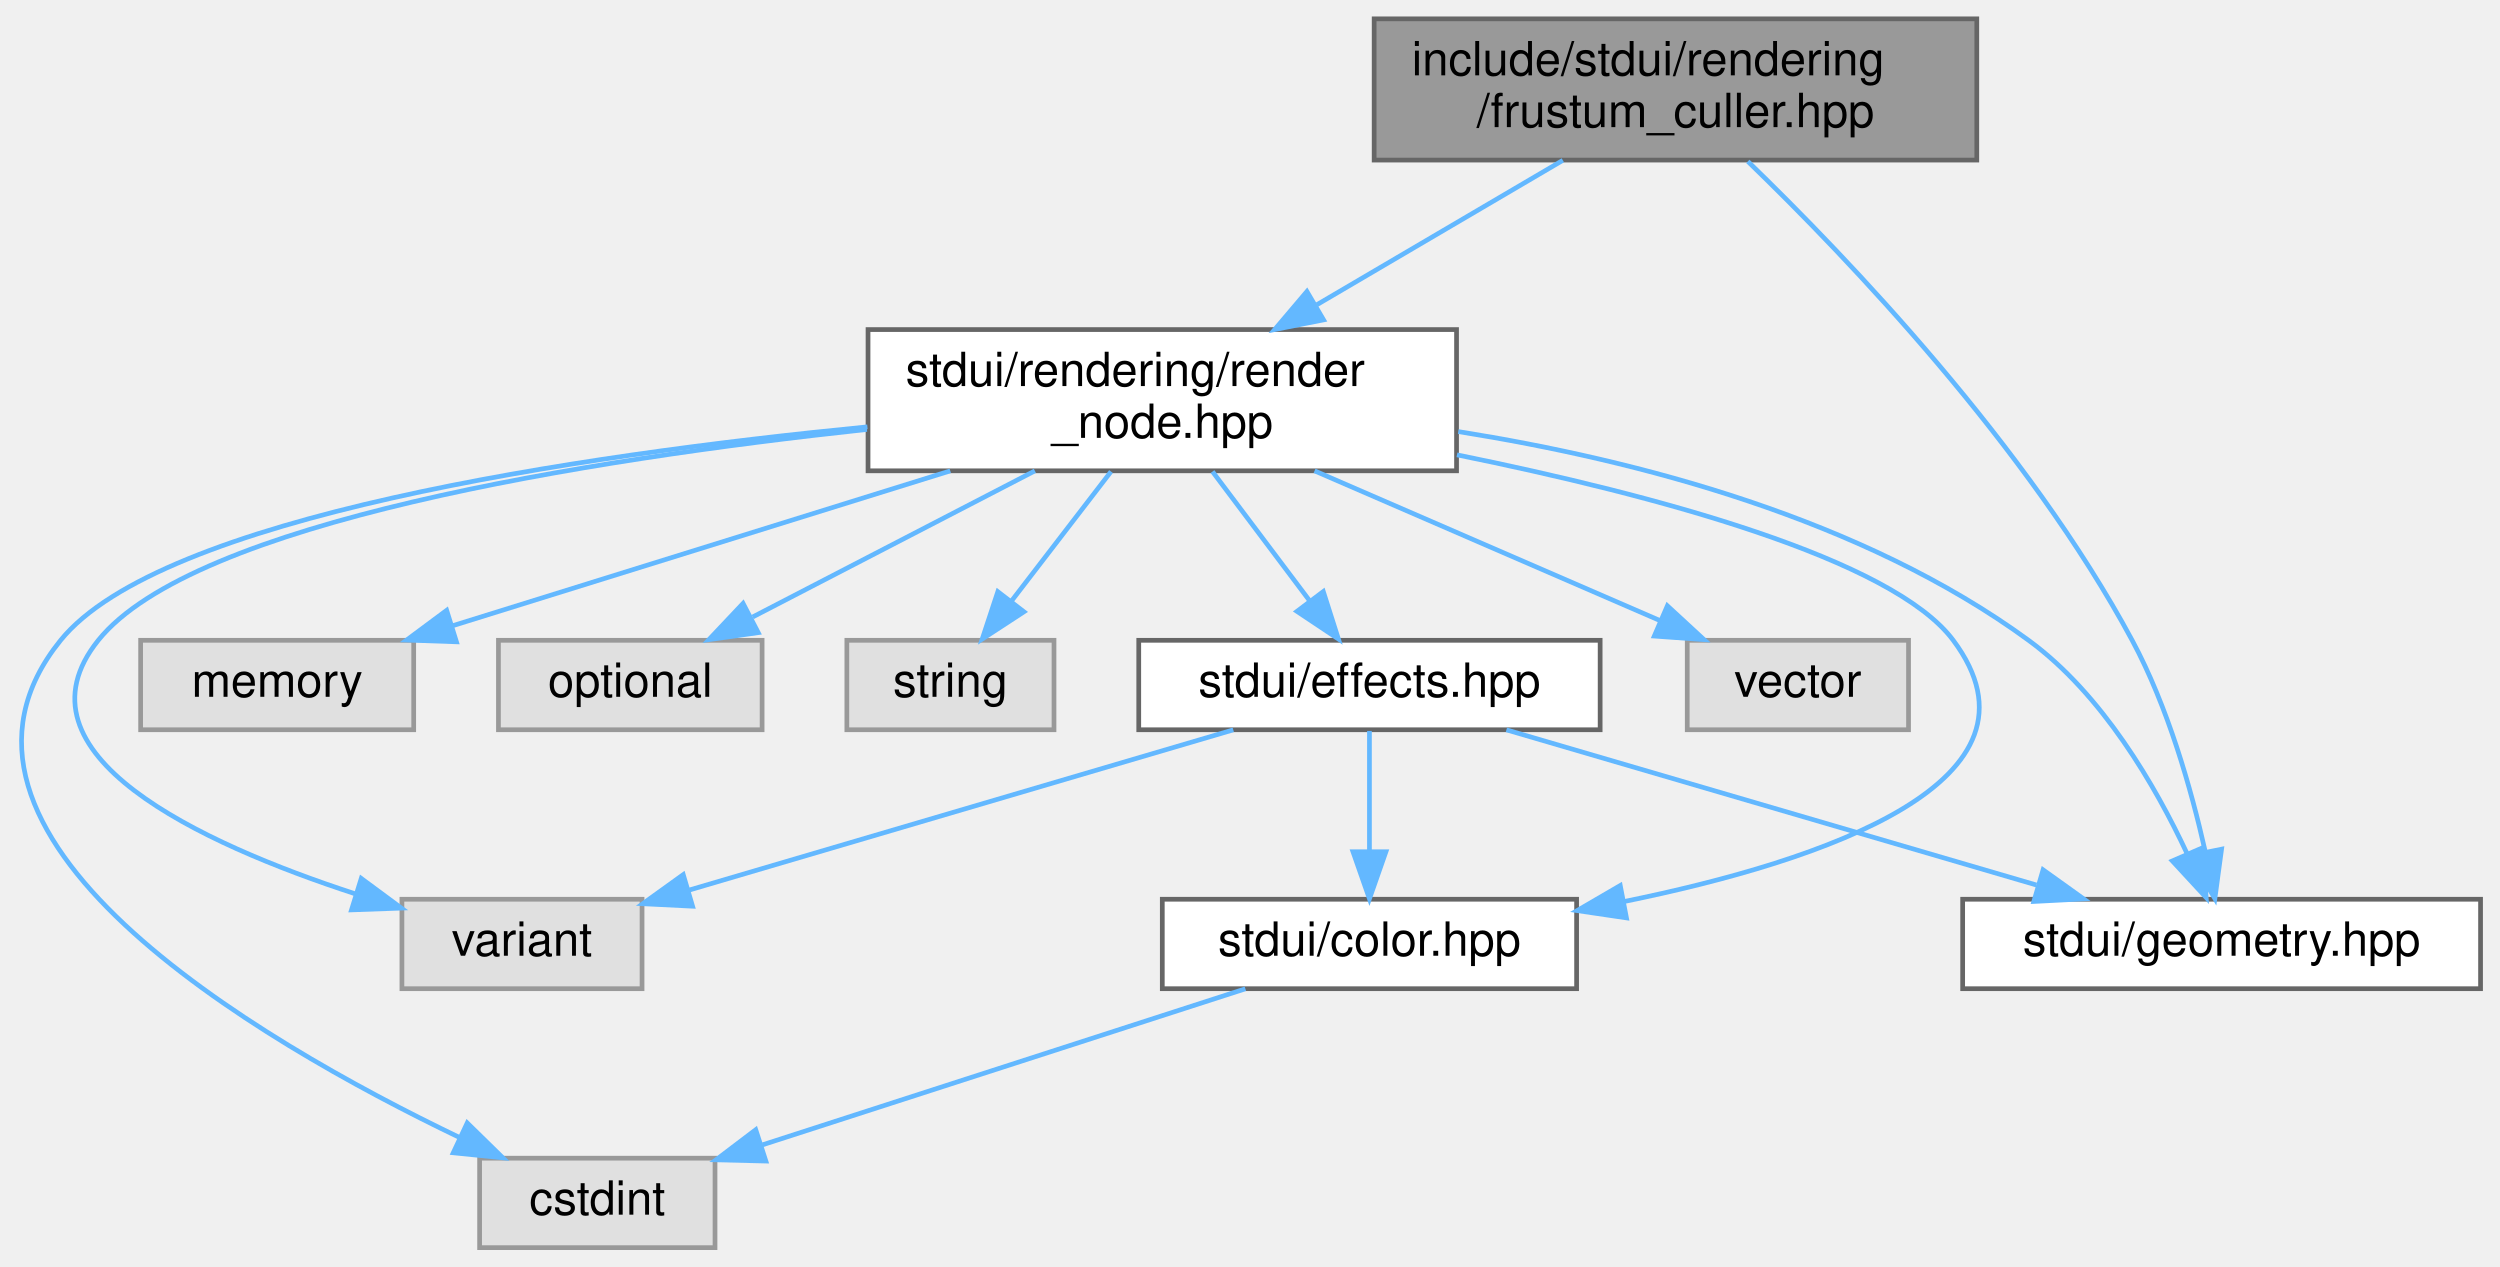
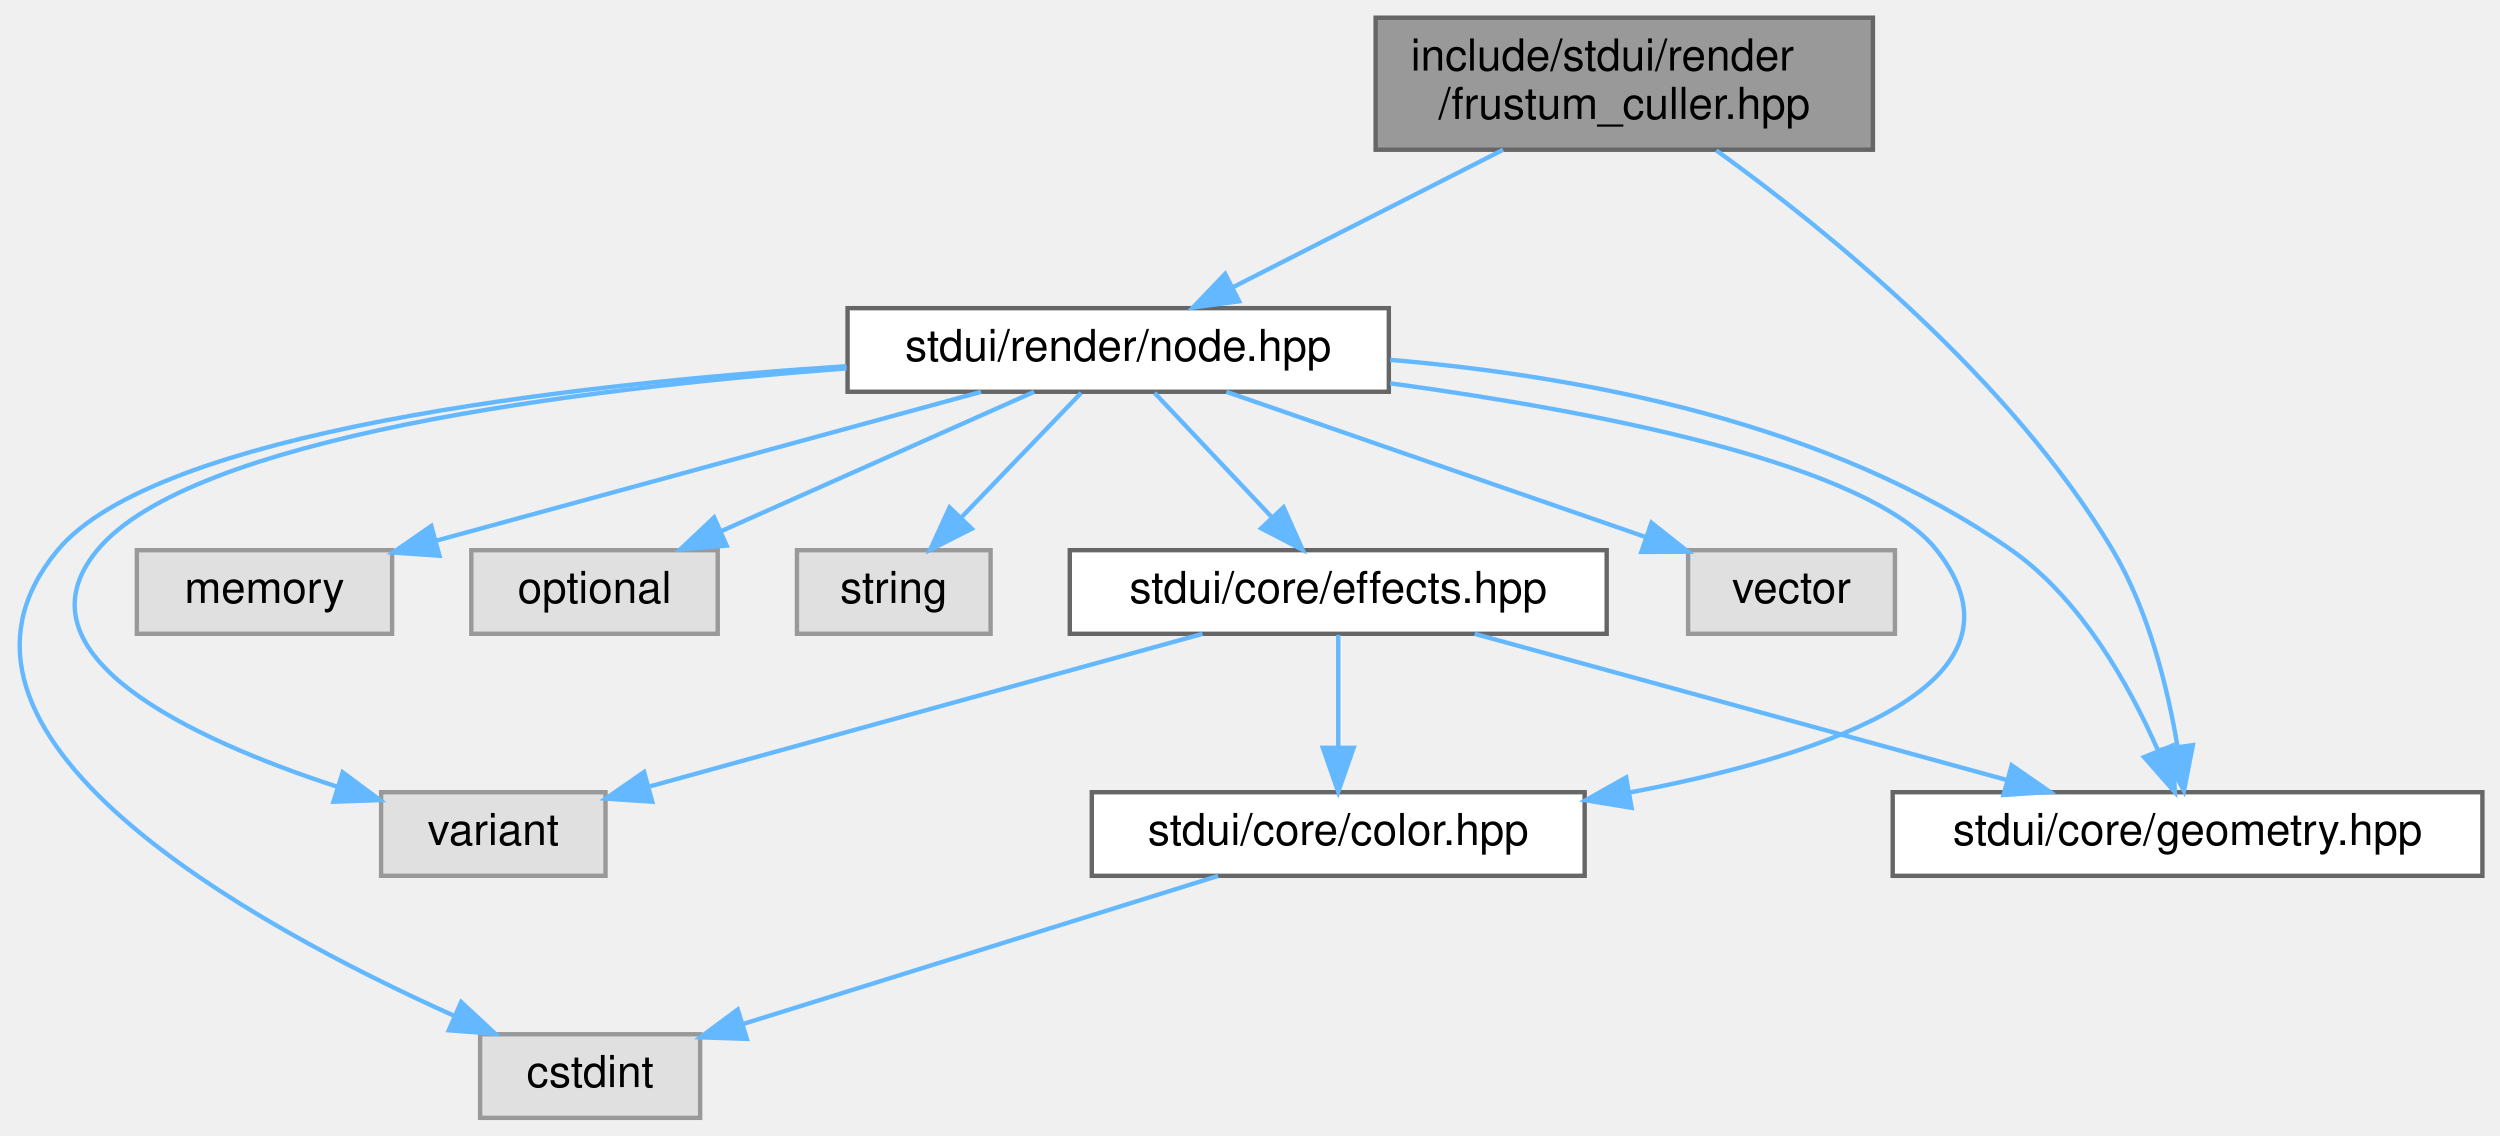
- <svg xmlns="http://www.w3.org/2000/svg" xmlns:xlink="http://www.w3.org/1999/xlink" width="531pt" height="269pt" viewBox="0.00 0.00 530.74 269.00">
-   <g id="graph0" class="graph" transform="scale(1 1) rotate(0) translate(4 265)">
+ <svg xmlns="http://www.w3.org/2000/svg" xmlns:xlink="http://www.w3.org/1999/xlink" width="568pt" height="258pt" viewBox="0.00 0.00 568.10 258.00">
+   <g id="graph0" class="graph" transform="scale(1 1) rotate(0) translate(4 254)">
    <g id="Node000001" class="node">
      <g id="a_Node000001">
        <a xlink:title=" ">
-           <polygon fill="#999999" stroke="#666666" points="415.74,-261 287.74,-261 287.74,-231 415.74,-231 415.74,-261" />
-           <text text-anchor="start" x="295.74" y="-249" font-family="Helvetica,sans-Serif" font-size="10.00">include/stdui/rendering</text>
-           <text text-anchor="middle" x="351.74" y="-238" font-family="Helvetica,sans-Serif" font-size="10.00">/frustum_culler.hpp</text>
+           <polygon fill="#999999" stroke="#666666" points="421.6,-250 308.6,-250 308.6,-220 421.6,-220 421.6,-250" />
+           <text text-anchor="start" x="316.6" y="-238" font-family="Helvetica,sans-Serif" font-size="10.00">include/stdui/render</text>
+           <text text-anchor="middle" x="365.1" y="-227" font-family="Helvetica,sans-Serif" font-size="10.00">/frustum_culler.hpp</text>
        </a>
      </g>
    </g>
    <g id="Node000002" class="node">
      <g id="a_Node000002">
        <a xlink:href="geometry_8hpp.html" target="_top" xlink:title=" ">
-           <polygon fill="white" stroke="#666666" points="522.74,-74 412.74,-74 412.74,-55 522.74,-55 522.74,-74" />
-           <text text-anchor="middle" x="467.74" y="-62" font-family="Helvetica,sans-Serif" font-size="10.00">stdui/geometry.hpp</text>
+           <polygon fill="white" stroke="#666666" points="560.1,-74 426.1,-74 426.1,-55 560.1,-55 560.1,-74" />
+           <text text-anchor="middle" x="493.1" y="-62" font-family="Helvetica,sans-Serif" font-size="10.00">stdui/core/geometry.hpp</text>
        </a>
      </g>
    </g>
    <g id="edge1_Node000001_Node000002" class="edge">
      <g id="a_edge1_Node000001_Node000002">
        <a xlink:title=" ">
-           <path fill="none" stroke="#63b8ff" d="M367.11,-230.72C388.36,-210.16 426.61,-170.15 448.74,-129 456.33,-114.89 461.29,-97.35 464.23,-84.28" />
-           <polygon fill="#63b8ff" stroke="#63b8ff" points="467.73,-84.64 466.31,-74.14 460.87,-83.24 467.73,-84.64" />
+           <path fill="none" stroke="#63b8ff" d="M386.01,-219.85C411.16,-201.73 452.88,-167.97 476.1,-129 484.23,-115.35 488.55,-97.77 490.79,-84.57" />
+           <polygon fill="#63b8ff" stroke="#63b8ff" points="494.31,-84.7 492.28,-74.3 487.38,-83.7 494.31,-84.7" />
        </a>
      </g>
    </g>
    <g id="Node000003" class="node">
      <g id="a_Node000003">
-         <a xlink:href="render__node_8hpp.html" target="_top" xlink:title=" ">
-           <polygon fill="white" stroke="#666666" points="305.24,-195 180.24,-195 180.24,-165 305.24,-165 305.24,-195" />
-           <text text-anchor="start" x="188.24" y="-183" font-family="Helvetica,sans-Serif" font-size="10.00">stdui/rendering/render</text>
-           <text text-anchor="middle" x="242.74" y="-172" font-family="Helvetica,sans-Serif" font-size="10.00">_node.hpp</text>
+         <a xlink:href="node_8hpp.html" target="_top" xlink:title=" ">
+           <polygon fill="white" stroke="#666666" points="311.6,-184 188.6,-184 188.6,-165 311.6,-165 311.6,-184" />
+           <text text-anchor="middle" x="250.1" y="-172" font-family="Helvetica,sans-Serif" font-size="10.00">stdui/render/node.hpp</text>
        </a>
      </g>
    </g>
    <g id="edge2_Node000001_Node000003" class="edge">
      <g id="a_edge2_Node000001_Node000003">
        <a xlink:title=" ">
-           <path fill="none" stroke="#63b8ff" d="M327.82,-230.95C312.49,-221.95 292.38,-210.14 275.56,-200.27" />
-           <polygon fill="#63b8ff" stroke="#63b8ff" points="277,-197.06 266.61,-195.01 273.46,-203.09 277,-197.06" />
+           <path fill="none" stroke="#63b8ff" d="M337.56,-219.99C318.88,-210.49 294.36,-198.02 276.04,-188.69" />
+           <polygon fill="#63b8ff" stroke="#63b8ff" points="277.58,-185.55 267.08,-184.14 274.41,-191.79 277.58,-185.55" />
        </a>
      </g>
    </g>
    <g id="edge15_Node000003_Node000002" class="edge">
      <g id="a_edge15_Node000003_Node000002">
        <a xlink:title=" ">
-           <path fill="none" stroke="#63b8ff" d="M305.61,-173.33C343.66,-167.28 391.47,-154.79 426.74,-129 442.43,-117.53 453.68,-98.09 460.39,-83.73" />
-           <polygon fill="#63b8ff" stroke="#63b8ff" points="463.68,-84.93 464.46,-74.36 457.27,-82.14 463.68,-84.93" />
+           <path fill="none" stroke="#63b8ff" d="M311.91,-172.25C354.93,-168.62 411.76,-158.03 453.1,-129 469.06,-117.79 480.03,-97.98 486.39,-83.46" />
+           <polygon fill="#63b8ff" stroke="#63b8ff" points="489.7,-84.61 490.21,-74.02 483.22,-81.98 489.7,-84.61" />
        </a>
      </g>
    </g>
    <g id="Node000004" class="node">
      <g id="a_Node000004">
        <a xlink:title=" ">
-           <polygon fill="#e0e0e0" stroke="#999999" points="147.74,-19 97.74,-19 97.74,0 147.74,0 147.74,-19" />
-           <text text-anchor="middle" x="122.74" y="-7" font-family="Helvetica,sans-Serif" font-size="10.00">cstdint</text>
+           <polygon fill="#e0e0e0" stroke="#999999" points="155.1,-19 105.1,-19 105.1,0 155.1,0 155.1,-19" />
+           <text text-anchor="middle" x="130.1" y="-7" font-family="Helvetica,sans-Serif" font-size="10.00">cstdint</text>
        </a>
      </g>
    </g>
    <g id="edge3_Node000003_Node000004" class="edge">
      <g id="a_edge3_Node000003_Node000004">
        <a xlink:title=" ">
-           <path fill="none" stroke="#63b8ff" d="M180.11,-174.34C118.26,-168.28 29.94,-155.2 8.74,-129 -24.46,-87.95 49.8,-44.37 93.59,-23.34" />
-           <polygon fill="#63b8ff" stroke="#63b8ff" points="95.11,-26.49 102.68,-19.08 92.14,-20.15 95.11,-26.49" />
+           <path fill="none" stroke="#63b8ff" d="M188.33,-170.82C124.61,-166.6 31.49,-155.9 9.1,-129 -25.67,-87.22 52.86,-43.99 99.2,-23.19" />
+           <polygon fill="#63b8ff" stroke="#63b8ff" points="100.79,-26.32 108.55,-19.1 97.98,-19.9 100.79,-26.32" />
        </a>
      </g>
    </g>
    <g id="Node000005" class="node">
      <g id="a_Node000005">
        <a xlink:title=" ">
-           <polygon fill="#e0e0e0" stroke="#999999" points="83.74,-129 25.74,-129 25.74,-110 83.74,-110 83.74,-129" />
-           <text text-anchor="middle" x="54.74" y="-117" font-family="Helvetica,sans-Serif" font-size="10.00">memory</text>
+           <polygon fill="#e0e0e0" stroke="#999999" points="85.1,-129 27.1,-129 27.1,-110 85.1,-110 85.1,-129" />
+           <text text-anchor="middle" x="56.1" y="-117" font-family="Helvetica,sans-Serif" font-size="10.00">memory</text>
        </a>
      </g>
    </g>
    <g id="edge4_Node000003_Node000005" class="edge">
      <g id="a_edge4_Node000003_Node000005">
        <a xlink:title=" ">
-           <path fill="none" stroke="#63b8ff" d="M197.71,-164.99C165.41,-154.94 122.4,-141.55 92.02,-132.1" />
-           <polygon fill="#63b8ff" stroke="#63b8ff" points="92.82,-128.68 82.23,-129.05 90.74,-135.37 92.82,-128.68" />
+           <path fill="none" stroke="#63b8ff" d="M218.93,-164.98C185.25,-155.78 131.53,-141.11 95.08,-131.15" />
+           <polygon fill="#63b8ff" stroke="#63b8ff" points="95.86,-127.73 85.29,-128.47 94.01,-134.49 95.86,-127.73" />
        </a>
      </g>
    </g>
    <g id="Node000006" class="node">
      <g id="a_Node000006">
        <a xlink:title=" ">
-           <polygon fill="#e0e0e0" stroke="#999999" points="157.74,-129 101.74,-129 101.74,-110 157.74,-110 157.74,-129" />
-           <text text-anchor="middle" x="129.74" y="-117" font-family="Helvetica,sans-Serif" font-size="10.00">optional</text>
+           <polygon fill="#e0e0e0" stroke="#999999" points="159.1,-129 103.1,-129 103.1,-110 159.1,-110 159.1,-129" />
+           <text text-anchor="middle" x="131.1" y="-117" font-family="Helvetica,sans-Serif" font-size="10.00">optional</text>
        </a>
      </g>
    </g>
    <g id="edge5_Node000003_Node000006" class="edge">
      <g id="a_edge5_Node000003_Node000006">
        <a xlink:title=" ">
-           <path fill="none" stroke="#63b8ff" d="M215.68,-164.99C197.5,-155.58 173.68,-143.24 155.73,-133.95" />
-           <polygon fill="#63b8ff" stroke="#63b8ff" points="156.92,-130.63 146.43,-129.14 153.7,-136.84 156.92,-130.63" />
+           <path fill="none" stroke="#63b8ff" d="M230.98,-164.98C211.75,-156.42 181.87,-143.11 159.79,-133.28" />
+           <polygon fill="#63b8ff" stroke="#63b8ff" points="161.13,-130.04 150.57,-129.17 158.28,-136.44 161.13,-130.04" />
        </a>
      </g>
    </g>
    <g id="Node000007" class="node">
      <g id="a_Node000007">
        <a xlink:title=" ">
-           <polygon fill="#e0e0e0" stroke="#999999" points="219.74,-129 175.74,-129 175.74,-110 219.74,-110 219.74,-129" />
-           <text text-anchor="middle" x="197.74" y="-117" font-family="Helvetica,sans-Serif" font-size="10.00">string</text>
+           <polygon fill="#e0e0e0" stroke="#999999" points="221.1,-129 177.1,-129 177.1,-110 221.1,-110 221.1,-129" />
+           <text text-anchor="middle" x="199.1" y="-117" font-family="Helvetica,sans-Serif" font-size="10.00">string</text>
        </a>
      </g>
    </g>
    <g id="edge6_Node000003_Node000007" class="edge">
      <g id="a_edge6_Node000003_Node000007">
        <a xlink:title=" ">
-           <path fill="none" stroke="#63b8ff" d="M231.85,-164.84C225.45,-156.52 217.33,-145.96 210.62,-137.23" />
-           <polygon fill="#63b8ff" stroke="#63b8ff" points="213.36,-135.06 204.49,-129.27 207.81,-139.33 213.36,-135.06" />
+           <path fill="none" stroke="#63b8ff" d="M241.68,-164.75C234.33,-157.11 223.47,-145.82 214.56,-136.56" />
+           <polygon fill="#63b8ff" stroke="#63b8ff" points="216.82,-133.87 207.37,-129.09 211.78,-138.72 216.82,-133.87" />
        </a>
      </g>
    </g>
    <g id="Node000008" class="node">
      <g id="a_Node000008">
        <a xlink:title=" ">
-           <polygon fill="#e0e0e0" stroke="#999999" points="132.24,-74 81.24,-74 81.24,-55 132.24,-55 132.24,-74" />
-           <text text-anchor="middle" x="106.74" y="-62" font-family="Helvetica,sans-Serif" font-size="10.00">variant</text>
+           <polygon fill="#e0e0e0" stroke="#999999" points="133.6,-74 82.6,-74 82.6,-55 133.6,-55 133.6,-74" />
+           <text text-anchor="middle" x="108.1" y="-62" font-family="Helvetica,sans-Serif" font-size="10.00">variant</text>
        </a>
      </g>
    </g>
    <g id="edge7_Node000003_Node000008" class="edge">
      <g id="a_edge7_Node000003_Node000008">
        <a xlink:title=" ">
-           <path fill="none" stroke="#63b8ff" d="M180.01,-173.79C120.38,-167.37 36.9,-154.11 16.74,-129 -2.62,-104.88 38.42,-85.89 71.26,-75.17" />
-           <polygon fill="#63b8ff" stroke="#63b8ff" points="72.6,-78.42 81.12,-72.12 70.53,-71.74 72.6,-78.42" />
+           <path fill="none" stroke="#63b8ff" d="M188.36,-170.31C127.09,-165.69 39.33,-154.69 18.1,-129 -1.6,-105.16 39.53,-86.09 72.48,-75.29" />
+           <polygon fill="#63b8ff" stroke="#63b8ff" points="73.87,-78.52 82.37,-72.2 71.78,-71.84 73.87,-78.52" />
        </a>
      </g>
    </g>
    <g id="Node000009" class="node">
      <g id="a_Node000009">
        <a xlink:title=" ">
-           <polygon fill="#e0e0e0" stroke="#999999" points="401.24,-129 354.24,-129 354.24,-110 401.24,-110 401.24,-129" />
-           <text text-anchor="middle" x="377.74" y="-117" font-family="Helvetica,sans-Serif" font-size="10.00">vector</text>
+           <polygon fill="#e0e0e0" stroke="#999999" points="426.6,-129 379.6,-129 379.6,-110 426.6,-110 426.6,-129" />
+           <text text-anchor="middle" x="403.1" y="-117" font-family="Helvetica,sans-Serif" font-size="10.00">vector</text>
        </a>
      </g>
    </g>
    <g id="edge8_Node000003_Node000009" class="edge">
      <g id="a_edge8_Node000003_Node000009">
        <a xlink:title=" ">
-           <path fill="none" stroke="#63b8ff" d="M275.08,-164.99C297.4,-155.31 326.84,-142.56 348.47,-133.18" />
-           <polygon fill="#63b8ff" stroke="#63b8ff" points="350.02,-136.33 357.81,-129.14 347.24,-129.9 350.02,-136.33" />
+           <path fill="none" stroke="#63b8ff" d="M274.68,-164.98C300.53,-156.03 341.33,-141.9 370,-131.97" />
+           <polygon fill="#63b8ff" stroke="#63b8ff" points="371.28,-135.23 379.59,-128.65 368.99,-128.61 371.28,-135.23" />
        </a>
      </g>
    </g>
    <g id="Node000010" class="node">
      <g id="a_Node000010">
        <a xlink:href="color_8hpp.html" target="_top" xlink:title=" ">
-           <polygon fill="white" stroke="#666666" points="330.74,-74 242.74,-74 242.74,-55 330.74,-55 330.74,-74" />
-           <text text-anchor="middle" x="286.74" y="-62" font-family="Helvetica,sans-Serif" font-size="10.00">stdui/color.hpp</text>
+           <polygon fill="white" stroke="#666666" points="356.1,-74 244.1,-74 244.1,-55 356.1,-55 356.1,-74" />
+           <text text-anchor="middle" x="300.1" y="-62" font-family="Helvetica,sans-Serif" font-size="10.00">stdui/core/color.hpp</text>
        </a>
      </g>
    </g>
    <g id="edge9_Node000003_Node000010" class="edge">
      <g id="a_edge9_Node000003_Node000010">
        <a xlink:title=" ">
-           <path fill="none" stroke="#63b8ff" d="M305.33,-168.39C347.55,-159.81 397.83,-146.32 410.74,-129 433.01,-99.14 383.61,-82.23 340.71,-73.49" />
-           <polygon fill="#63b8ff" stroke="#63b8ff" points="341.33,-70.04 330.85,-71.59 340.01,-76.92 341.33,-70.04" />
+           <path fill="none" stroke="#63b8ff" d="M311.91,-166.92C359.88,-160.39 420.73,-148.48 436.1,-129 459.78,-98.98 411.64,-82.51 366.22,-73.92" />
+           <polygon fill="#63b8ff" stroke="#63b8ff" points="366.76,-70.46 356.3,-72.16 365.53,-77.36 366.76,-70.46" />
        </a>
      </g>
    </g>
    <g id="Node000011" class="node">
      <g id="a_Node000011">
        <a xlink:href="effects_8hpp.html" target="_top" xlink:title=" ">
-           <polygon fill="white" stroke="#666666" points="335.74,-129 237.74,-129 237.74,-110 335.74,-110 335.74,-129" />
-           <text text-anchor="middle" x="286.74" y="-117" font-family="Helvetica,sans-Serif" font-size="10.00">stdui/effects.hpp</text>
+           <polygon fill="white" stroke="#666666" points="361.1,-129 239.1,-129 239.1,-110 361.1,-110 361.1,-129" />
+           <text text-anchor="middle" x="300.1" y="-117" font-family="Helvetica,sans-Serif" font-size="10.00">stdui/core/effects.hpp</text>
        </a>
      </g>
    </g>
    <g id="edge11_Node000003_Node000011" class="edge">
      <g id="a_edge11_Node000003_Node000011">
        <a xlink:title=" ">
-           <path fill="none" stroke="#63b8ff" d="M253.4,-164.84C259.59,-156.61 267.43,-146.18 273.95,-137.51" />
-           <polygon fill="#63b8ff" stroke="#63b8ff" points="276.94,-139.36 280.15,-129.27 271.34,-135.15 276.94,-139.36" />
+           <path fill="none" stroke="#63b8ff" d="M258.36,-164.75C265.57,-157.11 276.21,-145.82 284.95,-136.56" />
+           <polygon fill="#63b8ff" stroke="#63b8ff" points="287.68,-138.76 292,-129.09 282.59,-133.96 287.68,-138.76" />
        </a>
      </g>
    </g>
    <g id="edge10_Node000010_Node000004" class="edge">
      <g id="a_edge10_Node000010_Node000004">
        <a xlink:title=" ">
-           <path fill="none" stroke="#63b8ff" d="M260.39,-54.98C232.57,-45.99 188.57,-31.77 157.83,-21.84" />
-           <polygon fill="#63b8ff" stroke="#63b8ff" points="158.54,-18.39 147.95,-18.65 156.39,-25.05 158.54,-18.39" />
+           <path fill="none" stroke="#63b8ff" d="M272.79,-54.98C243.48,-45.85 196.86,-31.31 164.94,-21.36" />
+           <polygon fill="#63b8ff" stroke="#63b8ff" points="165.72,-17.94 155.13,-18.3 163.64,-24.62 165.72,-17.94" />
        </a>
      </g>
    </g>
    <g id="edge13_Node000011_Node000002" class="edge">
      <g id="a_edge13_Node000011_Node000002">
        <a xlink:title=" ">
-           <path fill="none" stroke="#63b8ff" d="M315.83,-109.98C346.34,-101.05 394.51,-86.94 428.41,-77.02" />
-           <polygon fill="#63b8ff" stroke="#63b8ff" points="429.82,-80.25 438.44,-74.08 427.86,-73.53 429.82,-80.25" />
+           <path fill="none" stroke="#63b8ff" d="M331.11,-109.98C363.93,-100.97 415.9,-86.7 452.09,-76.76" />
+           <polygon fill="#63b8ff" stroke="#63b8ff" points="453.13,-80.11 461.85,-74.08 451.28,-73.36 453.13,-80.11" />
        </a>
      </g>
    </g>
    <g id="edge14_Node000011_Node000008" class="edge">
      <g id="a_edge14_Node000011_Node000008">
        <a xlink:title=" ">
-           <path fill="none" stroke="#63b8ff" d="M257.82,-109.98C226.39,-100.73 176.14,-85.93 142.32,-75.97" />
-           <polygon fill="#63b8ff" stroke="#63b8ff" points="142.97,-72.52 132.39,-73.05 140.99,-79.23 142.97,-72.52" />
+           <path fill="none" stroke="#63b8ff" d="M269.25,-109.98C235,-100.53 179.8,-85.29 143.73,-75.34" />
+           <polygon fill="#63b8ff" stroke="#63b8ff" points="144.22,-71.84 133.65,-72.55 142.36,-78.59 144.22,-71.84" />
        </a>
      </g>
    </g>
    <g id="edge12_Node000011_Node000010" class="edge">
      <g id="a_edge12_Node000011_Node000010">
        <a xlink:title=" ">
-           <path fill="none" stroke="#63b8ff" d="M286.74,-109.75C286.74,-102.8 286.74,-92.85 286.74,-84.13" />
-           <polygon fill="#63b8ff" stroke="#63b8ff" points="290.24,-84.09 286.74,-74.09 283.24,-84.09 290.24,-84.09" />
+           <path fill="none" stroke="#63b8ff" d="M300.1,-109.75C300.1,-102.8 300.1,-92.85 300.1,-84.13" />
+           <polygon fill="#63b8ff" stroke="#63b8ff" points="303.6,-84.09 300.1,-74.09 296.6,-84.09 303.6,-84.09" />
        </a>
      </g>
    </g>
  </g>
</svg>
